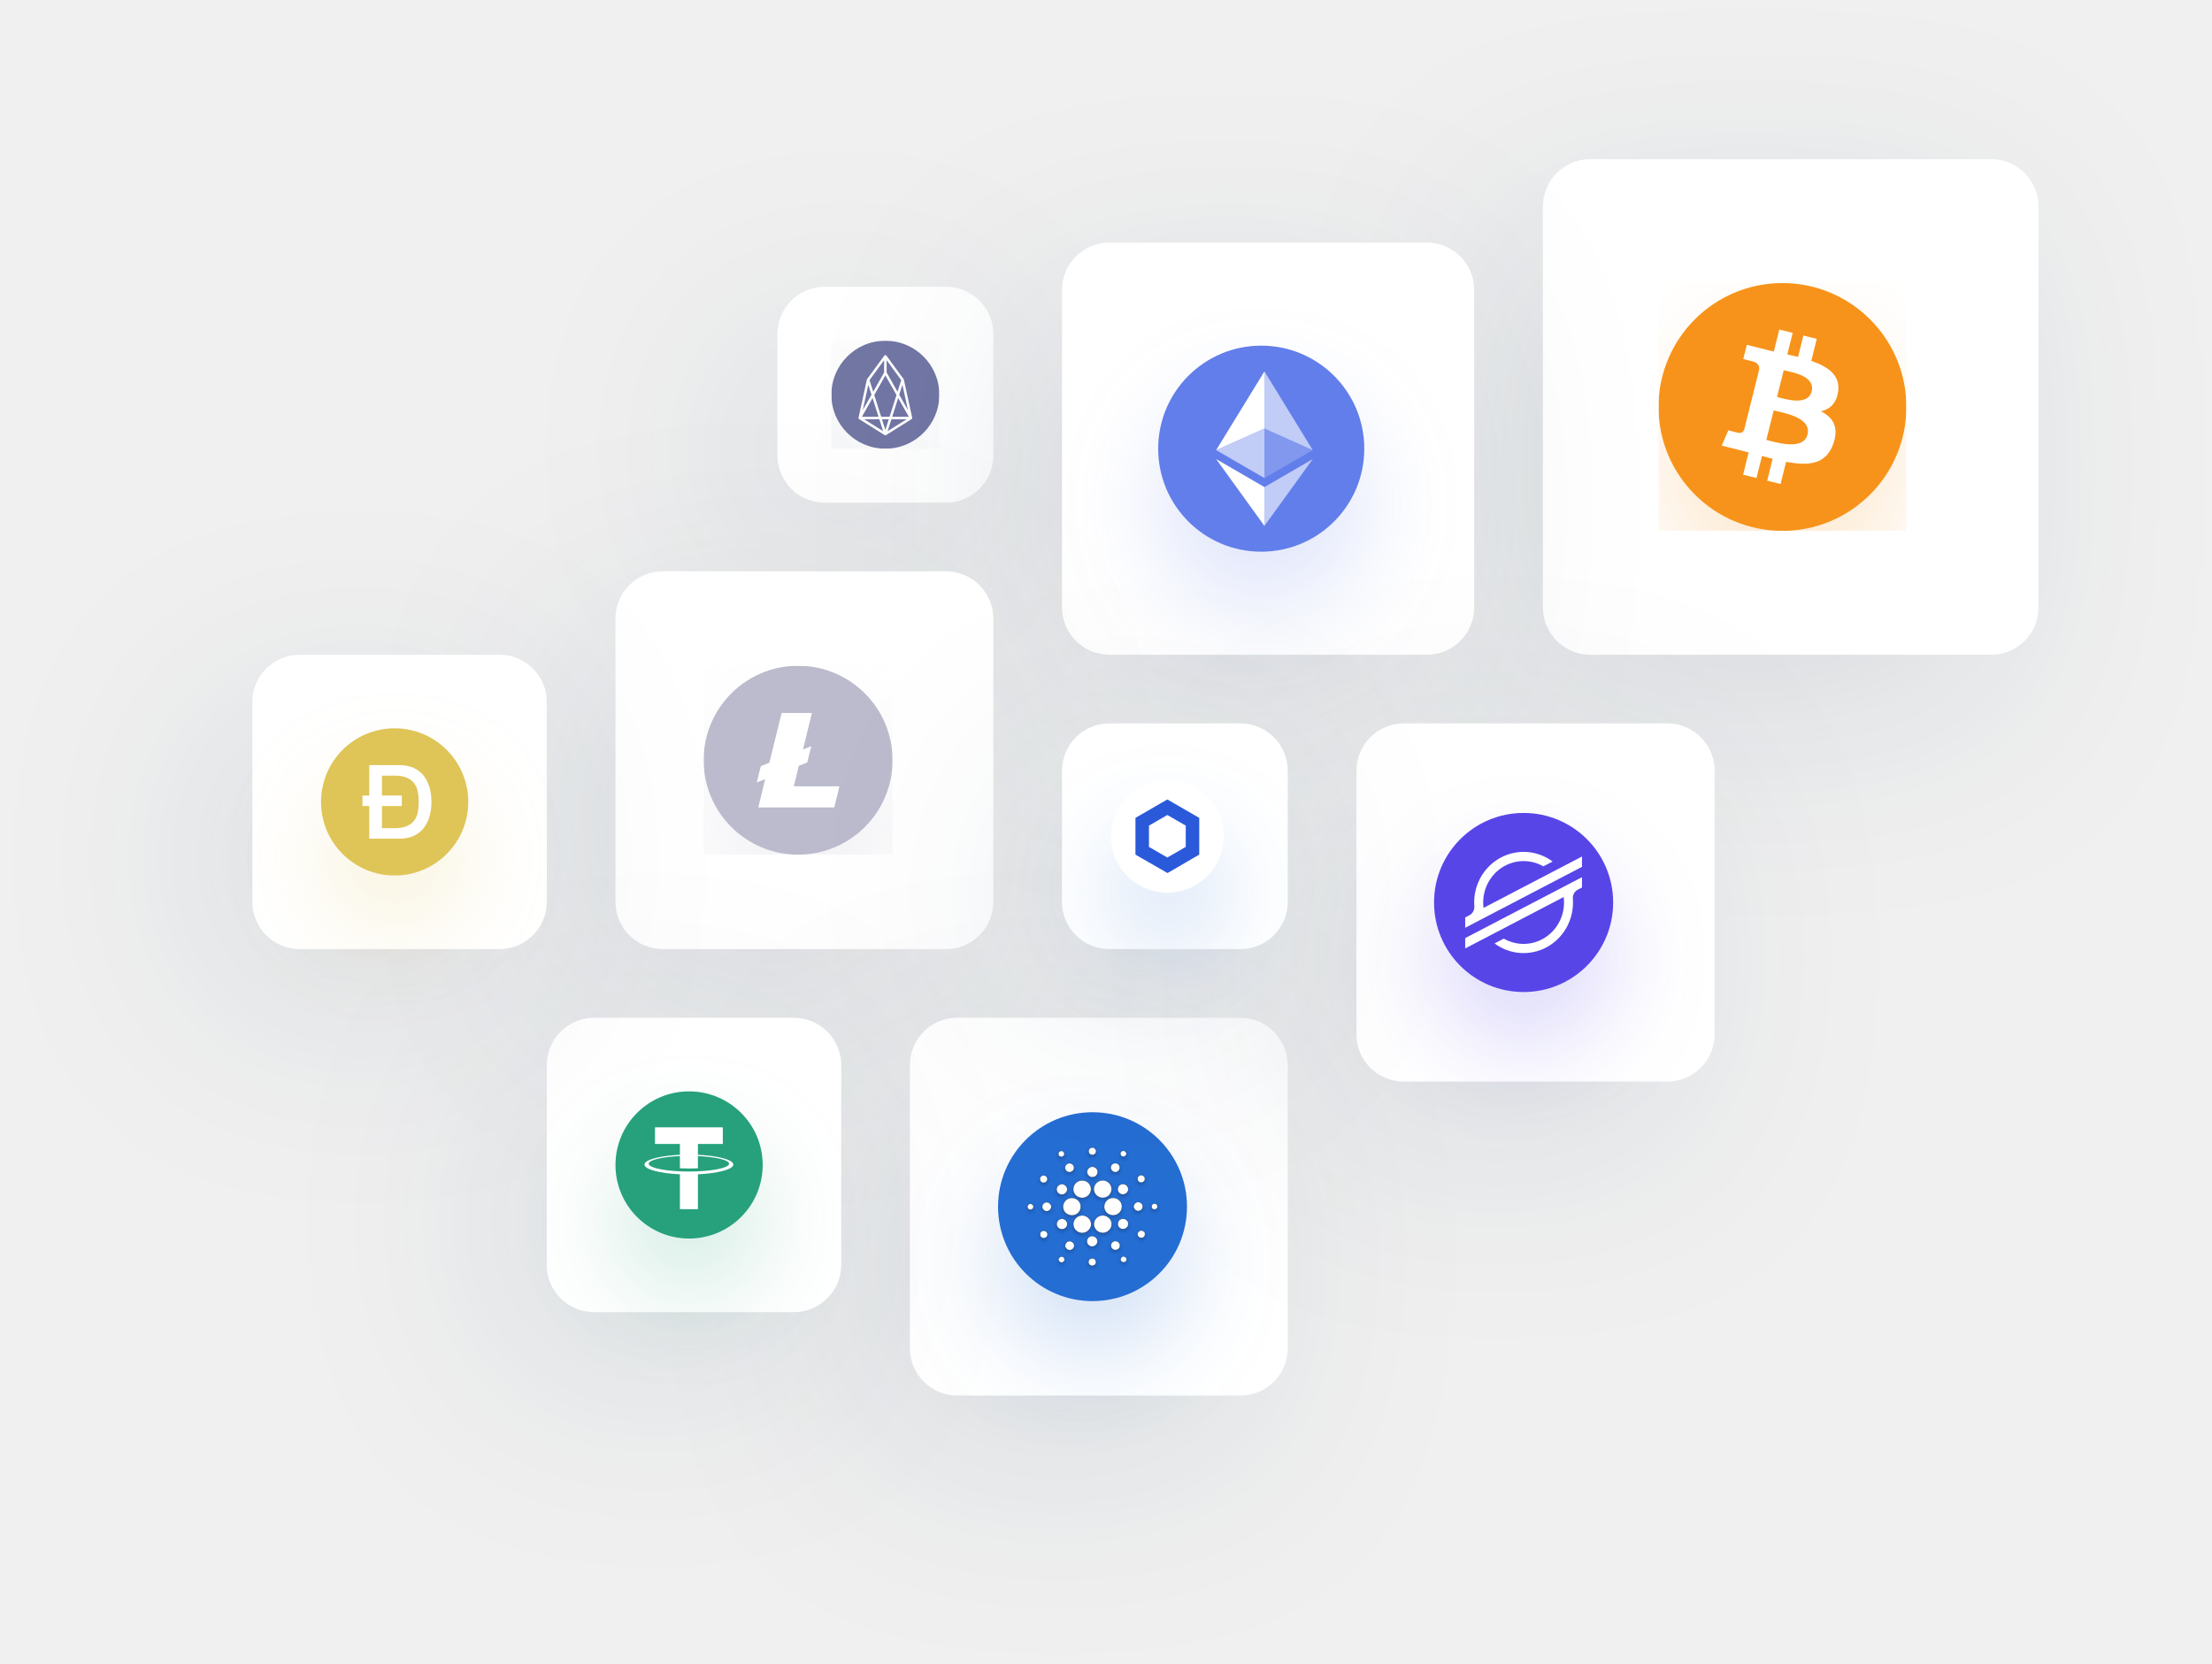
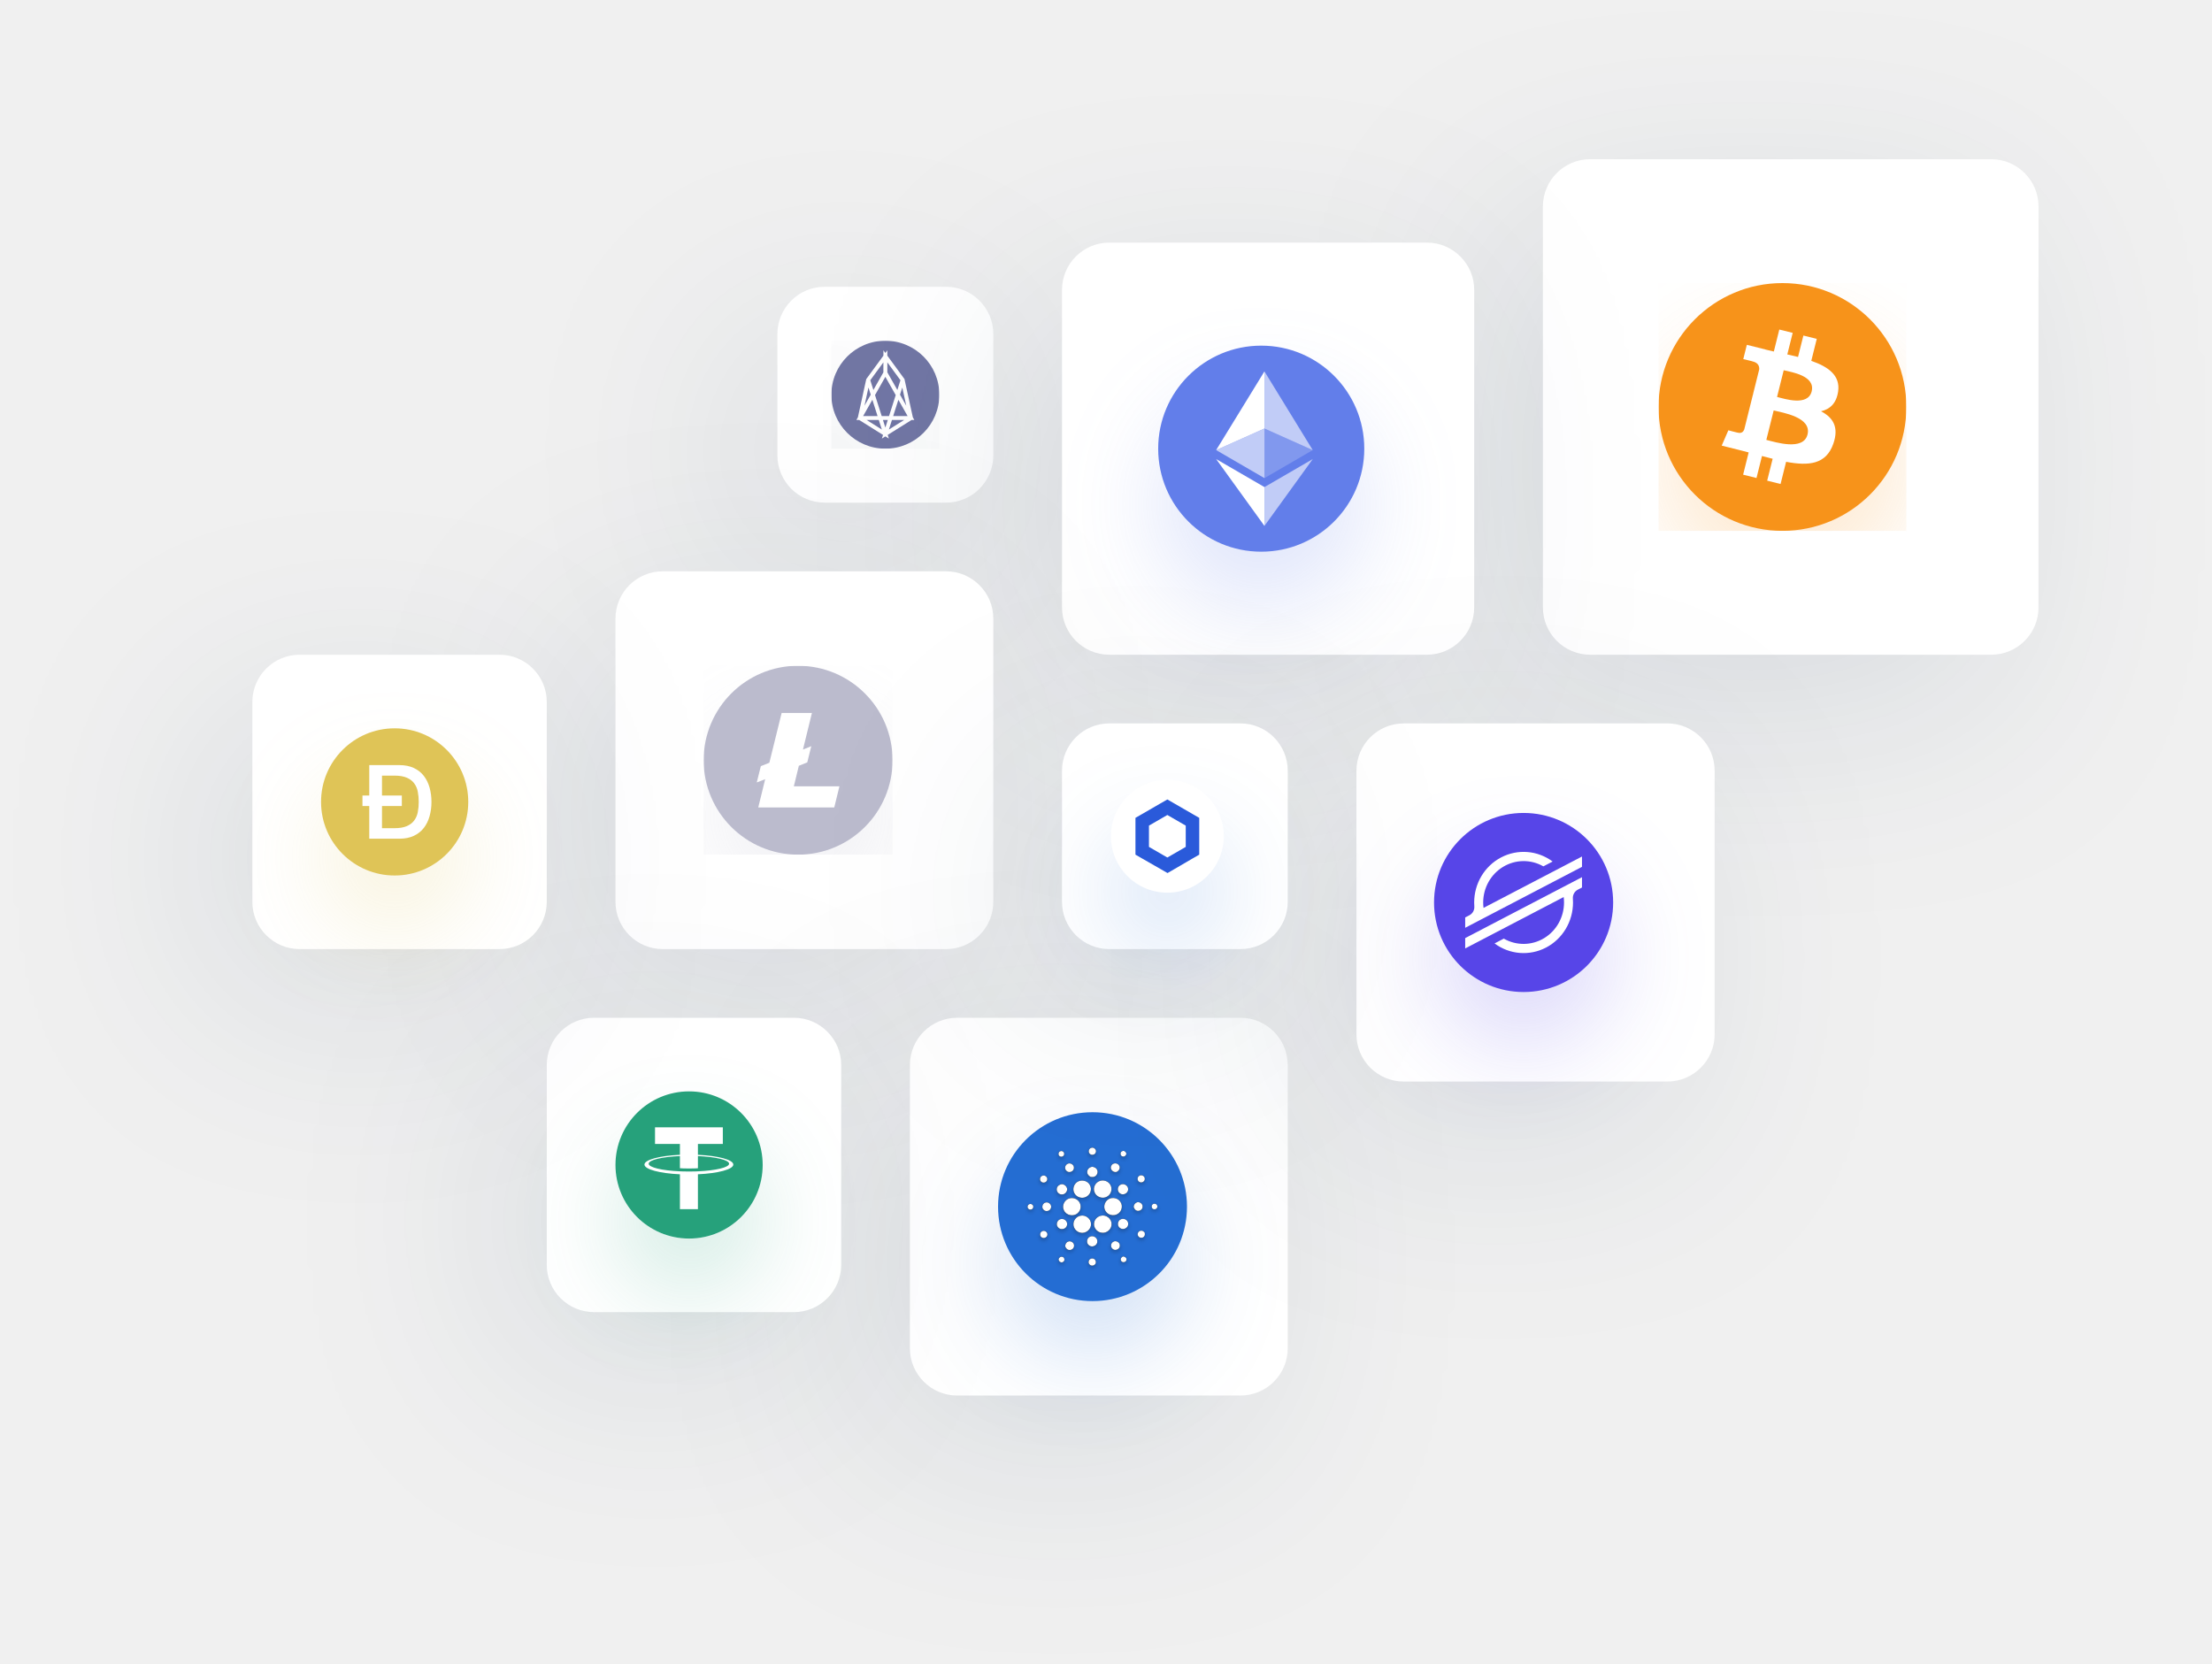
<svg xmlns="http://www.w3.org/2000/svg" width="561" height="422" viewBox="0 0 561 422" fill="none">
  <g filter="url(#filter0_d)">
    <rect x="391.305" y="40.385" width="125.695" height="125.695" rx="12" fill="white" />
  </g>
  <g clip-path="url(#clip0)" filter="url(#filter1_d)">
    <path d="M452.058 134.656C469.412 134.656 483.481 120.587 483.481 103.232C483.481 85.877 469.412 71.808 452.058 71.808C434.703 71.808 420.634 85.877 420.634 103.232C420.634 120.587 434.703 134.656 452.058 134.656Z" fill="#F7931A" />
    <path d="M466.176 99.343C466.793 95.227 463.656 93.013 459.371 91.537L460.761 85.959L457.367 85.114L456.012 90.545C455.121 90.321 454.205 90.113 453.292 89.904L454.657 84.439L451.263 83.592L449.873 89.168C449.134 88.999 448.408 88.834 447.705 88.657L447.709 88.64L443.026 87.471L442.123 91.097C442.123 91.097 444.643 91.674 444.59 91.709C445.965 92.053 446.212 92.962 446.171 93.685L444.588 100.039C444.682 100.062 444.804 100.098 444.941 100.151L444.582 100.062L442.363 108.963C442.194 109.379 441.768 110.006 440.805 109.768C440.841 109.817 438.338 109.153 438.338 109.153L436.653 113.038L441.072 114.14C441.893 114.346 442.698 114.562 443.49 114.765L442.086 120.405L445.478 121.25L446.868 115.672C447.795 115.921 448.695 116.153 449.574 116.373L448.188 121.927L451.582 122.772L452.986 117.143C458.776 118.239 463.128 117.797 464.96 112.561C466.437 108.346 464.888 105.913 461.841 104.328C464.061 103.817 465.73 102.358 466.176 99.343ZM458.418 110.22C457.371 114.437 450.272 112.156 447.97 111.585L449.836 104.112C452.137 104.687 459.516 105.825 458.418 110.22ZM459.469 99.282C458.512 103.118 452.605 101.168 450.69 100.691L452.379 93.915C454.294 94.392 460.467 95.282 459.469 99.282Z" fill="white" />
  </g>
  <g filter="url(#filter2_d)">
    <rect x="197.162" y="72.742" width="54.758" height="54.758" rx="12" fill="white" />
  </g>
  <g clip-path="url(#clip1)" filter="url(#filter3_d)">
    <path d="M224.541 113.81C232.102 113.81 238.231 107.681 238.231 100.121C238.231 92.56 232.102 86.431 224.541 86.431C216.981 86.431 210.852 92.56 210.852 100.121C210.852 107.681 216.981 113.81 224.541 113.81Z" fill="#7176A4" />
-     <path d="M220.166 96.365L224.541 110.103L218.049 106.036L220.166 96.365L224.541 90.388V94.58L218.049 106.036H231.039L224.547 94.58V90.388L228.922 96.365L231.039 106.036L224.547 110.103L228.922 96.365" stroke="white" stroke-width="0.64" stroke-linecap="round" stroke-linejoin="round" />
+     <path d="M220.166 96.365L224.541 110.103L218.049 106.036L220.166 96.365L224.541 90.388V94.58L218.049 106.036H231.039L224.547 94.58V90.388L228.922 96.365L231.039 106.036L224.547 110.103L228.922 96.365" stroke="white" strokeWidth="0.64" strokeLinecap="round" strokeLinejoin="round" />
  </g>
  <g filter="url(#filter4_d)">
    <rect x="269.344" y="61.541" width="104.538" height="104.538" rx="12" fill="white" />
  </g>
  <g filter="url(#filter5_d)">
    <path d="M319.87 139.945C334.304 139.945 346.005 128.244 346.005 113.81C346.005 99.377 334.304 87.676 319.87 87.676C305.436 87.676 293.735 99.377 293.735 113.81C293.735 128.244 305.436 139.945 319.87 139.945Z" fill="#627EEA" />
    <path d="M320.685 94.209V108.698L332.93 114.17L320.685 94.209Z" fill="white" fill-opacity="0.602" />
    <path d="M320.684 94.209L308.437 114.17L320.684 108.698V94.209Z" fill="white" />
    <path d="M320.685 123.559V133.403L332.938 116.45L320.685 123.559Z" fill="white" fill-opacity="0.602" />
    <path d="M320.684 133.403V123.557L308.437 116.45L320.684 133.403Z" fill="white" />
    <path d="M320.685 121.281L332.93 114.171L320.685 108.703V121.281Z" fill="white" fill-opacity="0.2" />
    <path d="M308.437 114.171L320.684 121.281V108.703L308.437 114.171Z" fill="white" fill-opacity="0.602" />
  </g>
  <g filter="url(#filter6_d)">
    <rect x="156.094" y="144.923" width="95.827" height="95.827" rx="12" fill="white" />
  </g>
  <g clip-path="url(#clip2)" filter="url(#filter7_d)">
    <path d="M202.41 216.793C215.641 216.793 226.367 206.067 226.367 192.836C226.367 179.605 215.641 168.88 202.41 168.88C189.179 168.88 178.453 179.605 178.453 192.836C178.453 206.067 189.179 216.793 202.41 216.793Z" fill="#BBBBCD" />
    <path fillRule="evenodd" clipRule="evenodd" d="M194.065 197.649L191.929 198.478L192.959 194.347L195.121 193.479L198.237 180.858H205.916L203.642 190.135L205.753 189.28L204.735 193.398L202.598 194.253L201.329 199.468H212.891L211.584 204.815H192.306L194.065 197.649Z" fill="white" />
  </g>
  <g filter="url(#filter8_d)">
    <rect x="230.764" y="258.173" width="95.827" height="95.827" rx="12" fill="white" />
  </g>
  <g filter="url(#filter9_d)">
    <g clip-path="url(#clip3)">
      <path d="M277.08 330.043C290.311 330.043 301.037 319.317 301.037 306.086C301.037 292.855 290.311 282.13 277.08 282.13C263.849 282.13 253.123 292.855 253.123 306.086C253.123 319.317 263.849 330.043 277.08 330.043Z" fill="#246DD3" />
      <g filter="url(#filter10_d)">
        <path d="M276.668 291.203C277.385 290.833 278.261 291.688 277.881 292.394C277.658 292.968 276.818 293.121 276.39 292.682C275.936 292.263 276.084 291.431 276.668 291.202V291.203ZM268.95 292.021C269.385 291.844 269.938 292.236 269.893 292.705C269.938 293.211 269.309 293.585 268.864 293.344C268.276 293.12 268.343 292.179 268.95 292.021ZM284.758 293.358C284.077 293.277 283.969 292.223 284.623 292.01C285.132 291.768 285.6 292.224 285.674 292.699C285.567 293.103 285.222 293.475 284.758 293.358ZM270.706 295.252C271.435 294.798 272.474 295.473 272.362 296.307C272.325 297.147 271.19 297.636 270.549 297.067C269.929 296.62 270.023 295.596 270.706 295.252ZM281.831 295.734C282.156 294.91 283.473 294.884 283.843 295.686C284.21 296.31 283.759 297.085 283.108 297.297C282.244 297.456 281.425 296.537 281.831 295.734ZM275.738 297.251C275.731 296.541 276.387 296.014 277.071 295.965C277.526 296.054 278.02 296.245 278.215 296.695C278.579 297.318 278.255 298.173 277.601 298.459C277.302 298.624 276.945 298.562 276.619 298.543C276.12 298.303 275.699 297.829 275.738 297.251ZM264.26 298.284C264.926 297.88 265.825 298.613 265.572 299.326C265.434 299.941 264.592 300.191 264.112 299.799C263.598 299.431 263.679 298.546 264.262 298.282L264.26 298.284ZM288.909 298.281C289.473 297.85 290.406 298.345 290.337 299.046C290.376 299.685 289.569 300.169 289.009 299.84C288.392 299.566 288.328 298.631 288.909 298.282V298.281ZM278.967 299.555C279.898 299.226 281.006 299.619 281.536 300.438C282.237 301.437 281.865 302.958 280.777 303.532C279.651 304.21 278.005 303.637 277.588 302.397C277.116 301.289 277.805 299.902 278.965 299.555H278.967ZM273.497 299.664C274.53 299.185 275.921 299.587 276.42 300.626C277.007 301.638 276.553 303.047 275.503 303.569C274.452 304.158 272.968 303.712 272.461 302.626C271.89 301.575 272.396 300.148 273.497 299.664ZM268.021 301.505C268.101 300.85 268.728 300.424 269.361 300.379C269.692 300.413 270 300.559 270.237 300.792C270.474 301.026 270.624 301.332 270.664 301.662C270.619 302.336 270.091 302.991 269.366 302.988C268.568 303.056 267.869 302.274 268.021 301.505ZM284.195 300.522C285.014 300.054 286.151 300.735 286.115 301.66C286.17 302.641 284.912 303.331 284.098 302.756C283.25 302.277 283.316 300.93 284.195 300.522ZM271.273 303.977C272.229 303.718 273.325 304.161 273.793 305.026C274.307 305.898 274.097 307.107 273.299 307.748C272.274 308.686 270.386 308.308 269.841 307.03C269.213 305.857 269.975 304.285 271.272 303.975L271.273 303.977ZM281.645 303.972C282.575 303.71 283.668 304.062 284.168 304.896C284.83 305.85 284.514 307.274 283.53 307.888C282.497 308.602 280.901 308.227 280.332 307.11C279.643 305.956 280.337 304.324 281.645 303.972ZM265.115 305.059C265.942 304.752 266.858 305.649 266.523 306.456C266.319 307.19 265.266 307.462 264.723 306.92C264.086 306.411 264.321 305.281 265.115 305.059ZM287.528 306.23C287.513 305.9 287.628 305.578 287.849 305.333C288.07 305.088 288.378 304.94 288.708 304.921C289.274 305.011 289.825 305.46 289.78 306.067C289.832 306.868 288.852 307.411 288.157 307.036C287.832 306.872 287.666 306.544 287.528 306.23ZM261.05 305.457C261.547 305.243 262.162 305.667 262.049 306.211C262.022 306.826 261.098 307.064 260.759 306.549C260.46 306.191 260.64 305.642 261.05 305.456V305.457ZM292.417 305.444C292.767 305.2 293.33 305.375 293.468 305.778C293.703 306.218 293.272 306.82 292.769 306.747C292.062 306.809 291.834 305.751 292.417 305.444ZM273.975 308.398C275.283 308.064 276.691 309.138 276.7 310.464C276.783 311.804 275.397 312.992 274.058 312.683C273.022 312.519 272.209 311.536 272.244 310.508C272.241 309.523 272.995 308.606 273.975 308.398ZM279.158 308.397C280.486 308.031 281.936 309.124 281.915 310.481C281.985 311.795 280.642 312.944 279.33 312.682C278.095 312.526 277.185 311.192 277.529 310.012C277.703 309.228 278.371 308.59 279.158 308.395V308.397ZM269.162 309.213C270.082 309.058 270.944 310.066 270.571 310.926C270.299 311.842 268.945 312.089 268.346 311.342C267.645 310.623 268.17 309.311 269.162 309.213ZM284.366 309.253C285.186 308.915 286.192 309.612 286.13 310.488C286.163 311.451 284.92 312.116 284.119 311.553C283.21 311.048 283.376 309.562 284.366 309.253ZM288.615 313.445C288.295 312.857 288.877 312.077 289.543 312.186C289.873 312.18 290.105 312.436 290.316 312.652C290.359 313.001 290.433 313.417 290.138 313.685C289.738 314.184 288.832 314.041 288.615 313.445ZM264.257 312.349C264.878 311.944 265.772 312.55 265.632 313.263C265.557 313.896 264.748 314.257 264.217 313.898C263.645 313.573 263.666 312.646 264.257 312.349ZM276.524 313.672C277.337 313.32 278.374 314.016 278.296 314.896C278.356 315.87 277.075 316.543 276.28 315.959C275.397 315.458 275.545 313.982 276.524 313.672ZM270.844 314.976C271.535 314.618 272.464 315.236 272.401 316C272.422 316.626 271.802 317.159 271.173 317.066C270.654 317.055 270.315 316.596 270.147 316.16C270.156 315.685 270.356 315.157 270.844 314.977V314.976ZM282.352 314.988C283.065 314.553 284.077 315.176 284.009 315.991C284.027 316.844 282.883 317.389 282.22 316.829C281.579 316.391 281.657 315.337 282.352 314.988ZM284.354 319.854C284.036 319.384 284.409 318.816 284.923 318.708C285.338 318.791 285.776 319.098 285.688 319.568C285.628 320.207 284.679 320.402 284.354 319.855V319.854ZM268.466 319.445C268.592 319.071 268.897 318.701 269.345 318.798C269.996 318.843 270.189 319.81 269.619 320.108C269.107 320.448 268.511 319.983 268.466 319.445ZM276.132 319.875C276.256 319.321 276.983 319.053 277.462 319.346C277.779 319.481 277.872 319.828 277.953 320.125C277.91 320.279 277.87 320.434 277.833 320.589C277.637 320.817 277.384 321.046 277.057 321.038C276.451 321.109 275.903 320.433 276.131 319.875H276.132Z" fill="black" />
      </g>
      <path d="M276.668 291.203C277.385 290.833 278.261 291.688 277.881 292.394C277.658 292.968 276.818 293.121 276.39 292.682C275.936 292.263 276.084 291.431 276.668 291.202V291.203ZM268.95 292.021C269.385 291.844 269.938 292.236 269.893 292.705C269.938 293.211 269.309 293.585 268.864 293.344C268.276 293.12 268.343 292.179 268.95 292.021ZM284.758 293.358C284.077 293.277 283.969 292.223 284.623 292.01C285.132 291.768 285.6 292.224 285.674 292.699C285.567 293.103 285.222 293.475 284.758 293.358ZM270.706 295.252C271.435 294.798 272.474 295.473 272.362 296.307C272.325 297.147 271.19 297.636 270.549 297.067C269.929 296.62 270.023 295.596 270.706 295.252ZM281.831 295.734C282.156 294.91 283.473 294.884 283.843 295.686C284.21 296.31 283.759 297.085 283.108 297.297C282.244 297.456 281.425 296.537 281.831 295.734ZM275.738 297.251C275.731 296.541 276.387 296.014 277.071 295.965C277.526 296.054 278.02 296.245 278.215 296.695C278.579 297.318 278.255 298.173 277.601 298.459C277.302 298.624 276.945 298.562 276.619 298.543C276.12 298.303 275.699 297.829 275.738 297.251ZM264.26 298.284C264.926 297.88 265.825 298.613 265.572 299.326C265.434 299.941 264.592 300.191 264.112 299.799C263.598 299.431 263.679 298.546 264.262 298.282L264.26 298.284ZM288.909 298.281C289.473 297.85 290.406 298.345 290.337 299.046C290.376 299.685 289.569 300.169 289.009 299.84C288.392 299.566 288.328 298.631 288.909 298.282V298.281ZM278.967 299.555C279.898 299.226 281.006 299.619 281.536 300.438C282.237 301.437 281.865 302.958 280.777 303.532C279.651 304.21 278.005 303.637 277.588 302.397C277.116 301.289 277.805 299.902 278.965 299.555H278.967ZM273.497 299.664C274.53 299.185 275.921 299.587 276.42 300.626C277.007 301.638 276.553 303.047 275.503 303.569C274.452 304.158 272.968 303.712 272.461 302.626C271.89 301.575 272.396 300.148 273.497 299.664ZM268.021 301.505C268.101 300.85 268.728 300.424 269.361 300.379C269.692 300.413 270 300.559 270.237 300.792C270.474 301.026 270.624 301.332 270.664 301.662C270.619 302.336 270.091 302.991 269.366 302.988C268.568 303.056 267.869 302.274 268.021 301.505ZM284.195 300.522C285.014 300.054 286.151 300.735 286.115 301.66C286.17 302.641 284.912 303.331 284.098 302.756C283.25 302.277 283.316 300.93 284.195 300.522ZM271.273 303.977C272.229 303.718 273.325 304.161 273.793 305.026C274.307 305.898 274.097 307.107 273.299 307.748C272.274 308.686 270.386 308.308 269.841 307.03C269.213 305.857 269.975 304.285 271.272 303.975L271.273 303.977ZM281.645 303.972C282.575 303.71 283.668 304.062 284.168 304.896C284.83 305.85 284.514 307.274 283.53 307.888C282.497 308.602 280.901 308.227 280.332 307.11C279.643 305.956 280.337 304.324 281.645 303.972ZM265.115 305.059C265.942 304.752 266.858 305.649 266.523 306.456C266.319 307.19 265.266 307.462 264.723 306.92C264.086 306.411 264.321 305.281 265.115 305.059ZM287.528 306.23C287.513 305.9 287.628 305.578 287.849 305.333C288.07 305.088 288.378 304.94 288.708 304.921C289.274 305.011 289.825 305.46 289.78 306.067C289.832 306.868 288.852 307.411 288.157 307.036C287.832 306.872 287.666 306.544 287.528 306.23ZM261.05 305.457C261.547 305.243 262.162 305.667 262.049 306.211C262.022 306.826 261.098 307.064 260.759 306.549C260.46 306.191 260.64 305.642 261.05 305.456V305.457ZM292.417 305.444C292.767 305.2 293.33 305.375 293.468 305.778C293.703 306.218 293.272 306.82 292.769 306.747C292.062 306.809 291.834 305.751 292.417 305.444ZM273.975 308.398C275.283 308.064 276.691 309.138 276.7 310.464C276.783 311.804 275.397 312.992 274.058 312.683C273.022 312.519 272.209 311.536 272.244 310.508C272.241 309.523 272.995 308.606 273.975 308.398ZM279.158 308.397C280.486 308.031 281.936 309.124 281.915 310.481C281.985 311.795 280.642 312.944 279.33 312.682C278.095 312.526 277.185 311.192 277.529 310.012C277.703 309.228 278.371 308.59 279.158 308.395V308.397ZM269.162 309.213C270.082 309.058 270.944 310.066 270.571 310.926C270.299 311.842 268.945 312.089 268.346 311.342C267.645 310.623 268.17 309.311 269.162 309.213ZM284.366 309.253C285.186 308.915 286.192 309.612 286.13 310.488C286.163 311.451 284.92 312.116 284.119 311.553C283.21 311.048 283.376 309.562 284.366 309.253ZM288.615 313.445C288.295 312.857 288.877 312.077 289.543 312.186C289.873 312.18 290.105 312.436 290.316 312.652C290.359 313.001 290.433 313.417 290.138 313.685C289.738 314.184 288.832 314.041 288.615 313.445ZM264.257 312.349C264.878 311.944 265.772 312.55 265.632 313.263C265.557 313.896 264.748 314.257 264.217 313.898C263.645 313.573 263.666 312.646 264.257 312.349ZM276.524 313.672C277.337 313.32 278.374 314.016 278.296 314.896C278.356 315.87 277.075 316.543 276.28 315.959C275.397 315.458 275.545 313.982 276.524 313.672ZM270.844 314.976C271.535 314.618 272.464 315.236 272.401 316C272.422 316.626 271.802 317.159 271.173 317.066C270.654 317.055 270.315 316.596 270.147 316.16C270.156 315.685 270.356 315.157 270.844 314.977V314.976ZM282.352 314.988C283.065 314.553 284.077 315.176 284.009 315.991C284.027 316.844 282.883 317.389 282.22 316.829C281.579 316.391 281.657 315.337 282.352 314.988ZM284.354 319.854C284.036 319.384 284.409 318.816 284.923 318.708C285.338 318.791 285.776 319.098 285.688 319.568C285.628 320.207 284.679 320.402 284.354 319.855V319.854ZM268.466 319.445C268.592 319.071 268.897 318.701 269.345 318.798C269.996 318.843 270.189 319.81 269.619 320.108C269.107 320.448 268.511 319.983 268.466 319.445ZM276.132 319.875C276.256 319.321 276.983 319.053 277.462 319.346C277.779 319.481 277.872 319.828 277.953 320.125C277.91 320.279 277.87 320.434 277.833 320.589C277.637 320.817 277.384 321.046 277.057 321.038C276.451 321.109 275.903 320.433 276.131 319.875H276.132Z" fill="white" />
    </g>
  </g>
  <g filter="url(#filter11_d)">
    <rect x="138.67" y="258.173" width="74.67" height="74.67" rx="12" fill="white" />
  </g>
  <g filter="url(#filter12_d)">
    <path d="M174.761 314.176C185.071 314.176 193.429 305.818 193.429 295.508C193.429 285.198 185.071 276.841 174.761 276.841C164.452 276.841 156.094 285.198 156.094 295.508C156.094 305.818 164.452 314.176 174.761 314.176Z" fill="white" />
    <g clip-path="url(#clip4)">
      <path d="M174.761 314.176C185.071 314.176 193.429 305.818 193.429 295.508C193.429 285.198 185.071 276.841 174.761 276.841C164.452 276.841 156.094 285.198 156.094 295.508C156.094 305.818 164.452 314.176 174.761 314.176Z" fill="#26A17B" />
      <path fillRule="evenodd" clipRule="evenodd" d="M177.004 297.122V297.12C176.876 297.129 176.214 297.169 174.738 297.169C173.56 297.169 172.73 297.134 172.439 297.12V297.123C167.902 296.924 164.517 296.134 164.517 295.189C164.517 294.245 167.902 293.455 172.439 293.252V296.337C172.735 296.358 173.584 296.408 174.758 296.408C176.166 296.408 176.872 296.35 177.004 296.338V293.255C181.531 293.456 184.909 294.246 184.909 295.189C184.909 296.134 181.531 296.922 177.004 297.122ZM177.004 292.934V290.173H183.321V285.964H166.122V290.173H172.439V292.933C167.305 293.168 163.444 294.186 163.444 295.404C163.444 296.622 167.305 297.638 172.439 297.875V306.721H177.004V297.872C182.129 297.637 185.981 296.621 185.981 295.404C185.981 294.187 182.129 293.171 177.004 292.934Z" fill="white" />
    </g>
  </g>
  <g filter="url(#filter13_d)">
    <rect x="344.014" y="183.503" width="90.849" height="90.849" rx="12" fill="white" />
  </g>
  <g filter="url(#filter14_d)">
    <g clip-path="url(#clip5)">
      <path d="M386.409 251.639C398.953 251.639 409.122 241.471 409.122 228.927C409.122 216.384 398.953 206.215 386.409 206.215C373.866 206.215 363.697 216.384 363.697 228.927C363.697 241.471 373.866 251.639 386.409 251.639Z" fill="#5745E8" />
      <g clip-path="url(#clip6)">
        <path d="M401.221 222.511V225.125L400.143 225.687C399.325 226.115 398.837 227.005 398.906 227.944C398.93 228.27 398.943 228.6 398.943 228.93C398.941 233.756 396.297 238.174 392.099 240.365C387.901 242.556 382.858 242.151 379.045 239.315L381.259 238.16L381.384 238.092C384.561 239.916 388.443 239.879 391.586 237.995C394.729 236.11 396.662 232.66 396.664 228.93C396.664 228.468 396.635 228.007 396.576 227.548L379.334 236.548L375.767 238.41L371.597 240.586V237.966L375.795 235.774L377.836 234.707L401.221 222.511ZM380.716 217.491C384.914 215.298 389.958 215.703 393.771 218.538L393.467 218.697L391.425 219.763C388.249 217.946 384.372 217.987 381.233 219.871C378.095 221.755 376.165 225.2 376.16 228.926C376.16 229.385 376.19 229.843 376.248 230.299L393.473 221.311L397.04 219.45L401.221 217.265V219.886L397.004 222.088L394.963 223.153L376.804 232.63L375.793 233.158L374.766 233.694L371.597 235.349V232.726L372.673 232.164C373.493 231.736 373.981 230.846 373.912 229.907C373.887 229.583 373.875 229.257 373.875 228.93C373.875 224.103 376.518 219.684 380.716 217.491Z" fill="white" />
      </g>
    </g>
  </g>
  <g filter="url(#filter15_d)">
    <rect x="269.344" y="183.503" width="57.247" height="57.247" rx="12" fill="white" />
  </g>
  <g filter="url(#filter16_d)">
    <path d="M296.059 226.438C303.963 226.438 310.371 220.031 310.371 212.126C310.371 204.222 303.963 197.815 296.059 197.815C288.155 197.815 281.747 204.222 281.747 212.126C281.747 220.031 288.155 226.438 296.059 226.438Z" fill="white" />
    <g clip-path="url(#clip7)">
      <path d="M296.059 202.792L294.347 203.777L289.682 206.475L287.97 207.459V216.793L289.682 217.778L294.39 220.475L296.102 221.46L297.814 220.475L302.436 217.778L304.148 216.793V207.459L302.436 206.475L297.771 203.777L296.059 202.792ZM291.394 214.824V209.429L296.059 206.731L300.724 209.429V214.824L296.059 217.521L291.394 214.824Z" fill="#2A5ADA" />
    </g>
  </g>
  <g filter="url(#filter17_d)">
    <rect x="64" y="166.08" width="74.67" height="74.67" rx="12" fill="white" />
  </g>
  <g filter="url(#filter18_d)">
    <g clip-path="url(#clip8)">
      <path d="M100.09 222.082C110.4 222.082 118.758 213.725 118.758 203.415C118.758 193.105 110.4 184.747 100.09 184.747C89.781 184.747 81.423 193.105 81.423 203.415C81.423 213.725 89.781 222.082 100.09 222.082Z" fill="#DFC457" />
      <path fillRule="evenodd" clipRule="evenodd" d="M96.88 201.793H101.913V204.46H96.88V210.081H100.055C101.311 210.081 102.339 209.912 103.14 209.572C103.94 209.232 104.568 208.762 105.024 208.16C105.49 207.534 105.808 206.81 105.953 206.042C106.121 205.177 106.203 204.297 106.198 203.415C106.203 202.533 106.121 201.653 105.953 200.787C105.808 200.02 105.491 199.296 105.024 198.67C104.568 198.068 103.939 197.597 103.14 197.258C102.339 196.917 101.311 196.748 100.055 196.748H96.88V201.794V201.793ZM93.653 204.46H91.924V201.794H93.653V194.081H101.294C102.706 194.081 103.927 194.326 104.96 194.813C105.992 195.301 106.835 195.968 107.489 196.813C108.142 197.658 108.629 198.648 108.947 199.78C109.266 200.913 109.425 202.126 109.425 203.415C109.433 204.642 109.272 205.865 108.946 207.049C108.629 208.181 108.142 209.171 107.488 210.016C106.835 210.862 105.992 211.528 104.96 212.017C103.927 212.505 102.704 212.749 101.294 212.749H93.653V204.46Z" fill="white" />
    </g>
  </g>
  <defs>
    <filter id="filter0_d" x="327.305" y="0.385" width="233.695" height="233.695" filterUnits="userSpaceOnUse" color-interpolation-filters="sRGB">
      <feFlood flood-opacity="0" result="BackgroundImageFix" />
      <feColorMatrix in="SourceAlpha" type="matrix" values="0 0 0 0 0 0 0 0 0 0 0 0 0 0 0 0 0 0 127 0" />
      <feOffset dx="-10" dy="14" />
      <feGaussianBlur stdDeviation="27" />
      <feColorMatrix type="matrix" values="0 0 0 0 0.004 0 0 0 0 0.141 0 0 0 0 0.29 0 0 0 0.1 0" />
      <feBlend mode="normal" in2="BackgroundImageFix" result="effect1_dropShadow" />
      <feBlend mode="normal" in="SourceGraphic" in2="effect1_dropShadow" result="shape" />
    </filter>
    <filter id="filter1_d" x="396.634" y="61.808" width="110.848" height="110.848" filterUnits="userSpaceOnUse" color-interpolation-filters="sRGB">
      <feFlood flood-opacity="0" result="BackgroundImageFix" />
      <feColorMatrix in="SourceAlpha" type="matrix" values="0 0 0 0 0 0 0 0 0 0 0 0 0 0 0 0 0 0 127 0" />
      <feOffset dy="14" />
      <feGaussianBlur stdDeviation="12" />
      <feColorMatrix type="matrix" values="0 0 0 0 0.969 0 0 0 0 0.576 0 0 0 0 0.102 0 0 0 0.2 0" />
      <feBlend mode="normal" in2="BackgroundImageFix" result="effect1_dropShadow" />
      <feBlend mode="normal" in="SourceGraphic" in2="effect1_dropShadow" result="shape" />
    </filter>
    <filter id="filter2_d" x="133.162" y="32.742" width="162.758" height="162.758" filterUnits="userSpaceOnUse" color-interpolation-filters="sRGB">
      <feFlood flood-opacity="0" result="BackgroundImageFix" />
      <feColorMatrix in="SourceAlpha" type="matrix" values="0 0 0 0 0 0 0 0 0 0 0 0 0 0 0 0 0 0 127 0" />
      <feOffset dx="-10" dy="14" />
      <feGaussianBlur stdDeviation="27" />
      <feColorMatrix type="matrix" values="0 0 0 0 0.004 0 0 0 0 0.141 0 0 0 0 0.29 0 0 0 0.1 0" />
      <feBlend mode="normal" in2="BackgroundImageFix" result="effect1_dropShadow" />
      <feBlend mode="normal" in="SourceGraphic" in2="effect1_dropShadow" result="shape" />
    </filter>
    <filter id="filter3_d" x="146.852" y="66.431" width="115.379" height="115.379" filterUnits="userSpaceOnUse" color-interpolation-filters="sRGB">
      <feFlood flood-opacity="0" result="BackgroundImageFix" />
      <feColorMatrix in="SourceAlpha" type="matrix" values="0 0 0 0 0 0 0 0 0 0 0 0 0 0 0 0 0 0 127 0" />
      <feOffset dx="-20" dy="24" />
      <feGaussianBlur stdDeviation="22" />
      <feColorMatrix type="matrix" values="0 0 0 0 0.004 0 0 0 0 0.141 0 0 0 0 0.29 0 0 0 0.2 0" />
      <feBlend mode="normal" in2="BackgroundImageFix" result="effect1_dropShadow" />
      <feBlend mode="normal" in="SourceGraphic" in2="effect1_dropShadow" result="shape" />
    </filter>
    <filter id="filter4_d" x="205.344" y="21.541" width="212.538" height="212.538" filterUnits="userSpaceOnUse" color-interpolation-filters="sRGB">
      <feFlood flood-opacity="0" result="BackgroundImageFix" />
      <feColorMatrix in="SourceAlpha" type="matrix" values="0 0 0 0 0 0 0 0 0 0 0 0 0 0 0 0 0 0 127 0" />
      <feOffset dx="-10" dy="14" />
      <feGaussianBlur stdDeviation="27" />
      <feColorMatrix type="matrix" values="0 0 0 0 0.004 0 0 0 0 0.141 0 0 0 0 0.29 0 0 0 0.1 0" />
      <feBlend mode="normal" in2="BackgroundImageFix" result="effect1_dropShadow" />
      <feBlend mode="normal" in="SourceGraphic" in2="effect1_dropShadow" result="shape" />
    </filter>
    <filter id="filter5_d" x="269.735" y="77.676" width="100.269" height="100.269" filterUnits="userSpaceOnUse" color-interpolation-filters="sRGB">
      <feFlood flood-opacity="0" result="BackgroundImageFix" />
      <feColorMatrix in="SourceAlpha" type="matrix" values="0 0 0 0 0 0 0 0 0 0 0 0 0 0 0 0 0 0 127 0" />
      <feOffset dy="14" />
      <feGaussianBlur stdDeviation="12" />
      <feColorMatrix type="matrix" values="0 0 0 0 0.384 0 0 0 0 0.494 0 0 0 0 0.918 0 0 0 0.2 0" />
      <feBlend mode="normal" in2="BackgroundImageFix" result="effect1_dropShadow" />
      <feBlend mode="normal" in="SourceGraphic" in2="effect1_dropShadow" result="shape" />
    </filter>
    <filter id="filter6_d" x="92.094" y="104.923" width="203.827" height="203.827" filterUnits="userSpaceOnUse" color-interpolation-filters="sRGB">
      <feFlood flood-opacity="0" result="BackgroundImageFix" />
      <feColorMatrix in="SourceAlpha" type="matrix" values="0 0 0 0 0 0 0 0 0 0 0 0 0 0 0 0 0 0 127 0" />
      <feOffset dx="-10" dy="14" />
      <feGaussianBlur stdDeviation="27" />
      <feColorMatrix type="matrix" values="0 0 0 0 0.004 0 0 0 0 0.141 0 0 0 0 0.29 0 0 0 0.1 0" />
      <feBlend mode="normal" in2="BackgroundImageFix" result="effect1_dropShadow" />
      <feBlend mode="normal" in="SourceGraphic" in2="effect1_dropShadow" result="shape" />
    </filter>
    <filter id="filter7_d" x="154.453" y="158.88" width="95.913" height="95.913" filterUnits="userSpaceOnUse" color-interpolation-filters="sRGB">
      <feFlood flood-opacity="0" result="BackgroundImageFix" />
      <feColorMatrix in="SourceAlpha" type="matrix" values="0 0 0 0 0 0 0 0 0 0 0 0 0 0 0 0 0 0 127 0" />
      <feOffset dy="14" />
      <feGaussianBlur stdDeviation="12" />
      <feColorMatrix type="matrix" values="0 0 0 0 0.733 0 0 0 0 0.733 0 0 0 0 0.804 0 0 0 0.2 0" />
      <feBlend mode="normal" in2="BackgroundImageFix" result="effect1_dropShadow" />
      <feBlend mode="normal" in="SourceGraphic" in2="effect1_dropShadow" result="shape" />
    </filter>
    <filter id="filter8_d" x="166.764" y="218.173" width="203.827" height="203.827" filterUnits="userSpaceOnUse" color-interpolation-filters="sRGB">
      <feFlood flood-opacity="0" result="BackgroundImageFix" />
      <feColorMatrix in="SourceAlpha" type="matrix" values="0 0 0 0 0 0 0 0 0 0 0 0 0 0 0 0 0 0 127 0" />
      <feOffset dx="-10" dy="14" />
      <feGaussianBlur stdDeviation="27" />
      <feColorMatrix type="matrix" values="0 0 0 0 0.004 0 0 0 0 0.141 0 0 0 0 0.29 0 0 0 0.1 0" />
      <feBlend mode="normal" in2="BackgroundImageFix" result="effect1_dropShadow" />
      <feBlend mode="normal" in="SourceGraphic" in2="effect1_dropShadow" result="shape" />
    </filter>
    <filter id="filter9_d" x="229.123" y="272.13" width="95.913" height="95.913" filterUnits="userSpaceOnUse" color-interpolation-filters="sRGB">
      <feFlood flood-opacity="0" result="BackgroundImageFix" />
      <feColorMatrix in="SourceAlpha" type="matrix" values="0 0 0 0 0 0 0 0 0 0 0 0 0 0 0 0 0 0 127 0" />
      <feOffset dy="14" />
      <feGaussianBlur stdDeviation="12" />
      <feColorMatrix type="matrix" values="0 0 0 0 0.141 0 0 0 0 0.427 0 0 0 0 0.827 0 0 0 0.2 0" />
      <feBlend mode="normal" in2="BackgroundImageFix" result="effect1_dropShadow" />
      <feBlend mode="normal" in="SourceGraphic" in2="effect1_dropShadow" result="shape" />
    </filter>
    <filter id="filter10_d" x="259.61" y="290.614" width="34.923" height="31.929" filterUnits="userSpaceOnUse" color-interpolation-filters="sRGB">
      <feFlood flood-opacity="0" result="BackgroundImageFix" />
      <feColorMatrix in="SourceAlpha" type="matrix" values="0 0 0 0 0 0 0 0 0 0 0 0 0 0 0 0 0 0 127 0" />
      <feOffset dy="0.5" />
      <feGaussianBlur stdDeviation="0.5" />
      <feColorMatrix type="matrix" values="0 0 0 0 0 0 0 0 0 0 0 0 0 0 0 0 0 0 0.204 0" />
      <feBlend mode="normal" in2="BackgroundImageFix" result="effect1_dropShadow" />
      <feBlend mode="normal" in="SourceGraphic" in2="effect1_dropShadow" result="shape" />
    </filter>
    <filter id="filter11_d" x="74.67" y="218.173" width="182.67" height="182.67" filterUnits="userSpaceOnUse" color-interpolation-filters="sRGB">
      <feFlood flood-opacity="0" result="BackgroundImageFix" />
      <feColorMatrix in="SourceAlpha" type="matrix" values="0 0 0 0 0 0 0 0 0 0 0 0 0 0 0 0 0 0 127 0" />
      <feOffset dx="-10" dy="14" />
      <feGaussianBlur stdDeviation="27" />
      <feColorMatrix type="matrix" values="0 0 0 0 0.004 0 0 0 0 0.141 0 0 0 0 0.29 0 0 0 0.1 0" />
      <feBlend mode="normal" in2="BackgroundImageFix" result="effect1_dropShadow" />
      <feBlend mode="normal" in="SourceGraphic" in2="effect1_dropShadow" result="shape" />
    </filter>
    <filter id="filter12_d" x="132.094" y="266.841" width="85.335" height="85.335" filterUnits="userSpaceOnUse" color-interpolation-filters="sRGB">
      <feFlood flood-opacity="0" result="BackgroundImageFix" />
      <feColorMatrix in="SourceAlpha" type="matrix" values="0 0 0 0 0 0 0 0 0 0 0 0 0 0 0 0 0 0 127 0" />
      <feOffset dy="14" />
      <feGaussianBlur stdDeviation="12" />
      <feColorMatrix type="matrix" values="0 0 0 0 0.149 0 0 0 0 0.631 0 0 0 0 0.482 0 0 0 0.2 0" />
      <feBlend mode="normal" in2="BackgroundImageFix" result="effect1_dropShadow" />
      <feBlend mode="normal" in="SourceGraphic" in2="effect1_dropShadow" result="shape" />
    </filter>
    <filter id="filter13_d" x="280.014" y="143.503" width="198.849" height="198.849" filterUnits="userSpaceOnUse" color-interpolation-filters="sRGB">
      <feFlood flood-opacity="0" result="BackgroundImageFix" />
      <feColorMatrix in="SourceAlpha" type="matrix" values="0 0 0 0 0 0 0 0 0 0 0 0 0 0 0 0 0 0 127 0" />
      <feOffset dx="-10" dy="14" />
      <feGaussianBlur stdDeviation="27" />
      <feColorMatrix type="matrix" values="0 0 0 0 0.004 0 0 0 0 0.141 0 0 0 0 0.29 0 0 0 0.1 0" />
      <feBlend mode="normal" in2="BackgroundImageFix" result="effect1_dropShadow" />
      <feBlend mode="normal" in="SourceGraphic" in2="effect1_dropShadow" result="shape" />
    </filter>
    <filter id="filter14_d" x="339.697" y="196.215" width="93.424" height="93.424" filterUnits="userSpaceOnUse" color-interpolation-filters="sRGB">
      <feFlood flood-opacity="0" result="BackgroundImageFix" />
      <feColorMatrix in="SourceAlpha" type="matrix" values="0 0 0 0 0 0 0 0 0 0 0 0 0 0 0 0 0 0 127 0" />
      <feOffset dy="14" />
      <feGaussianBlur stdDeviation="12" />
      <feColorMatrix type="matrix" values="0 0 0 0 0.341 0 0 0 0 0.271 0 0 0 0 0.91 0 0 0 0.2 0" />
      <feBlend mode="normal" in2="BackgroundImageFix" result="effect1_dropShadow" />
      <feBlend mode="normal" in="SourceGraphic" in2="effect1_dropShadow" result="shape" />
    </filter>
    <filter id="filter15_d" x="205.344" y="143.503" width="165.247" height="165.247" filterUnits="userSpaceOnUse" color-interpolation-filters="sRGB">
      <feFlood flood-opacity="0" result="BackgroundImageFix" />
      <feColorMatrix in="SourceAlpha" type="matrix" values="0 0 0 0 0 0 0 0 0 0 0 0 0 0 0 0 0 0 127 0" />
      <feOffset dx="-10" dy="14" />
      <feGaussianBlur stdDeviation="27" />
      <feColorMatrix type="matrix" values="0 0 0 0 0.004 0 0 0 0 0.141 0 0 0 0 0.29 0 0 0 0.1 0" />
      <feBlend mode="normal" in2="BackgroundImageFix" result="effect1_dropShadow" />
      <feBlend mode="normal" in="SourceGraphic" in2="effect1_dropShadow" result="shape" />
    </filter>
    <filter id="filter16_d" x="257.747" y="187.815" width="76.624" height="76.624" filterUnits="userSpaceOnUse" color-interpolation-filters="sRGB">
      <feFlood flood-opacity="0" result="BackgroundImageFix" />
      <feColorMatrix in="SourceAlpha" type="matrix" values="0 0 0 0 0 0 0 0 0 0 0 0 0 0 0 0 0 0 127 0" />
      <feOffset dy="14" />
      <feGaussianBlur stdDeviation="12" />
      <feColorMatrix type="matrix" values="0 0 0 0 0.141 0 0 0 0 0.427 0 0 0 0 0.827 0 0 0 0.2 0" />
      <feBlend mode="normal" in2="BackgroundImageFix" result="effect1_dropShadow" />
      <feBlend mode="normal" in="SourceGraphic" in2="effect1_dropShadow" result="shape" />
    </filter>
    <filter id="filter17_d" x="0" y="126.08" width="182.67" height="182.67" filterUnits="userSpaceOnUse" color-interpolation-filters="sRGB">
      <feFlood flood-opacity="0" result="BackgroundImageFix" />
      <feColorMatrix in="SourceAlpha" type="matrix" values="0 0 0 0 0 0 0 0 0 0 0 0 0 0 0 0 0 0 127 0" />
      <feOffset dx="-10" dy="14" />
      <feGaussianBlur stdDeviation="27" />
      <feColorMatrix type="matrix" values="0 0 0 0 0.004 0 0 0 0 0.141 0 0 0 0 0.29 0 0 0 0.1 0" />
      <feBlend mode="normal" in2="BackgroundImageFix" result="effect1_dropShadow" />
      <feBlend mode="normal" in="SourceGraphic" in2="effect1_dropShadow" result="shape" />
    </filter>
    <filter id="filter18_d" x="57.423" y="174.747" width="85.335" height="85.335" filterUnits="userSpaceOnUse" color-interpolation-filters="sRGB">
      <feFlood flood-opacity="0" result="BackgroundImageFix" />
      <feColorMatrix in="SourceAlpha" type="matrix" values="0 0 0 0 0 0 0 0 0 0 0 0 0 0 0 0 0 0 127 0" />
      <feOffset dy="14" />
      <feGaussianBlur stdDeviation="12" />
      <feColorMatrix type="matrix" values="0 0 0 0 0.875 0 0 0 0 0.769 0 0 0 0 0.341 0 0 0 0.2 0" />
      <feBlend mode="normal" in2="BackgroundImageFix" result="effect1_dropShadow" />
      <feBlend mode="normal" in="SourceGraphic" in2="effect1_dropShadow" result="shape" />
    </filter>
    <clipPath id="clip0">
      <rect width="62.847" height="62.847" fill="white" transform="translate(420.634 71.8083)" />
    </clipPath>
    <clipPath id="clip1">
      <rect width="27.379" height="27.379" fill="white" transform="translate(210.852 86.4312)" />
    </clipPath>
    <clipPath id="clip2">
      <rect width="47.913" height="47.913" fill="white" transform="translate(178.453 168.88)" />
    </clipPath>
    <clipPath id="clip3">
      <rect width="47.913" height="47.913" fill="white" transform="translate(253.123 282.13)" />
    </clipPath>
    <clipPath id="clip4">
      <rect width="37.335" height="37.335" fill="white" transform="translate(156.094 276.841)" />
    </clipPath>
    <clipPath id="clip5">
      <rect width="45.424" height="45.424" fill="white" transform="translate(363.697 206.215)" />
    </clipPath>
    <clipPath id="clip6">
      <rect width="29.625" height="25.675" fill="white" transform="translate(371.597 216.09)" />
    </clipPath>
    <clipPath id="clip7">
      <rect width="16.179" height="18.668" fill="white" transform="translate(287.97 202.792)" />
    </clipPath>
    <clipPath id="clip8">
      <rect width="37.335" height="37.335" fill="white" transform="translate(81.4229 184.747)" />
    </clipPath>
  </defs>
</svg>
